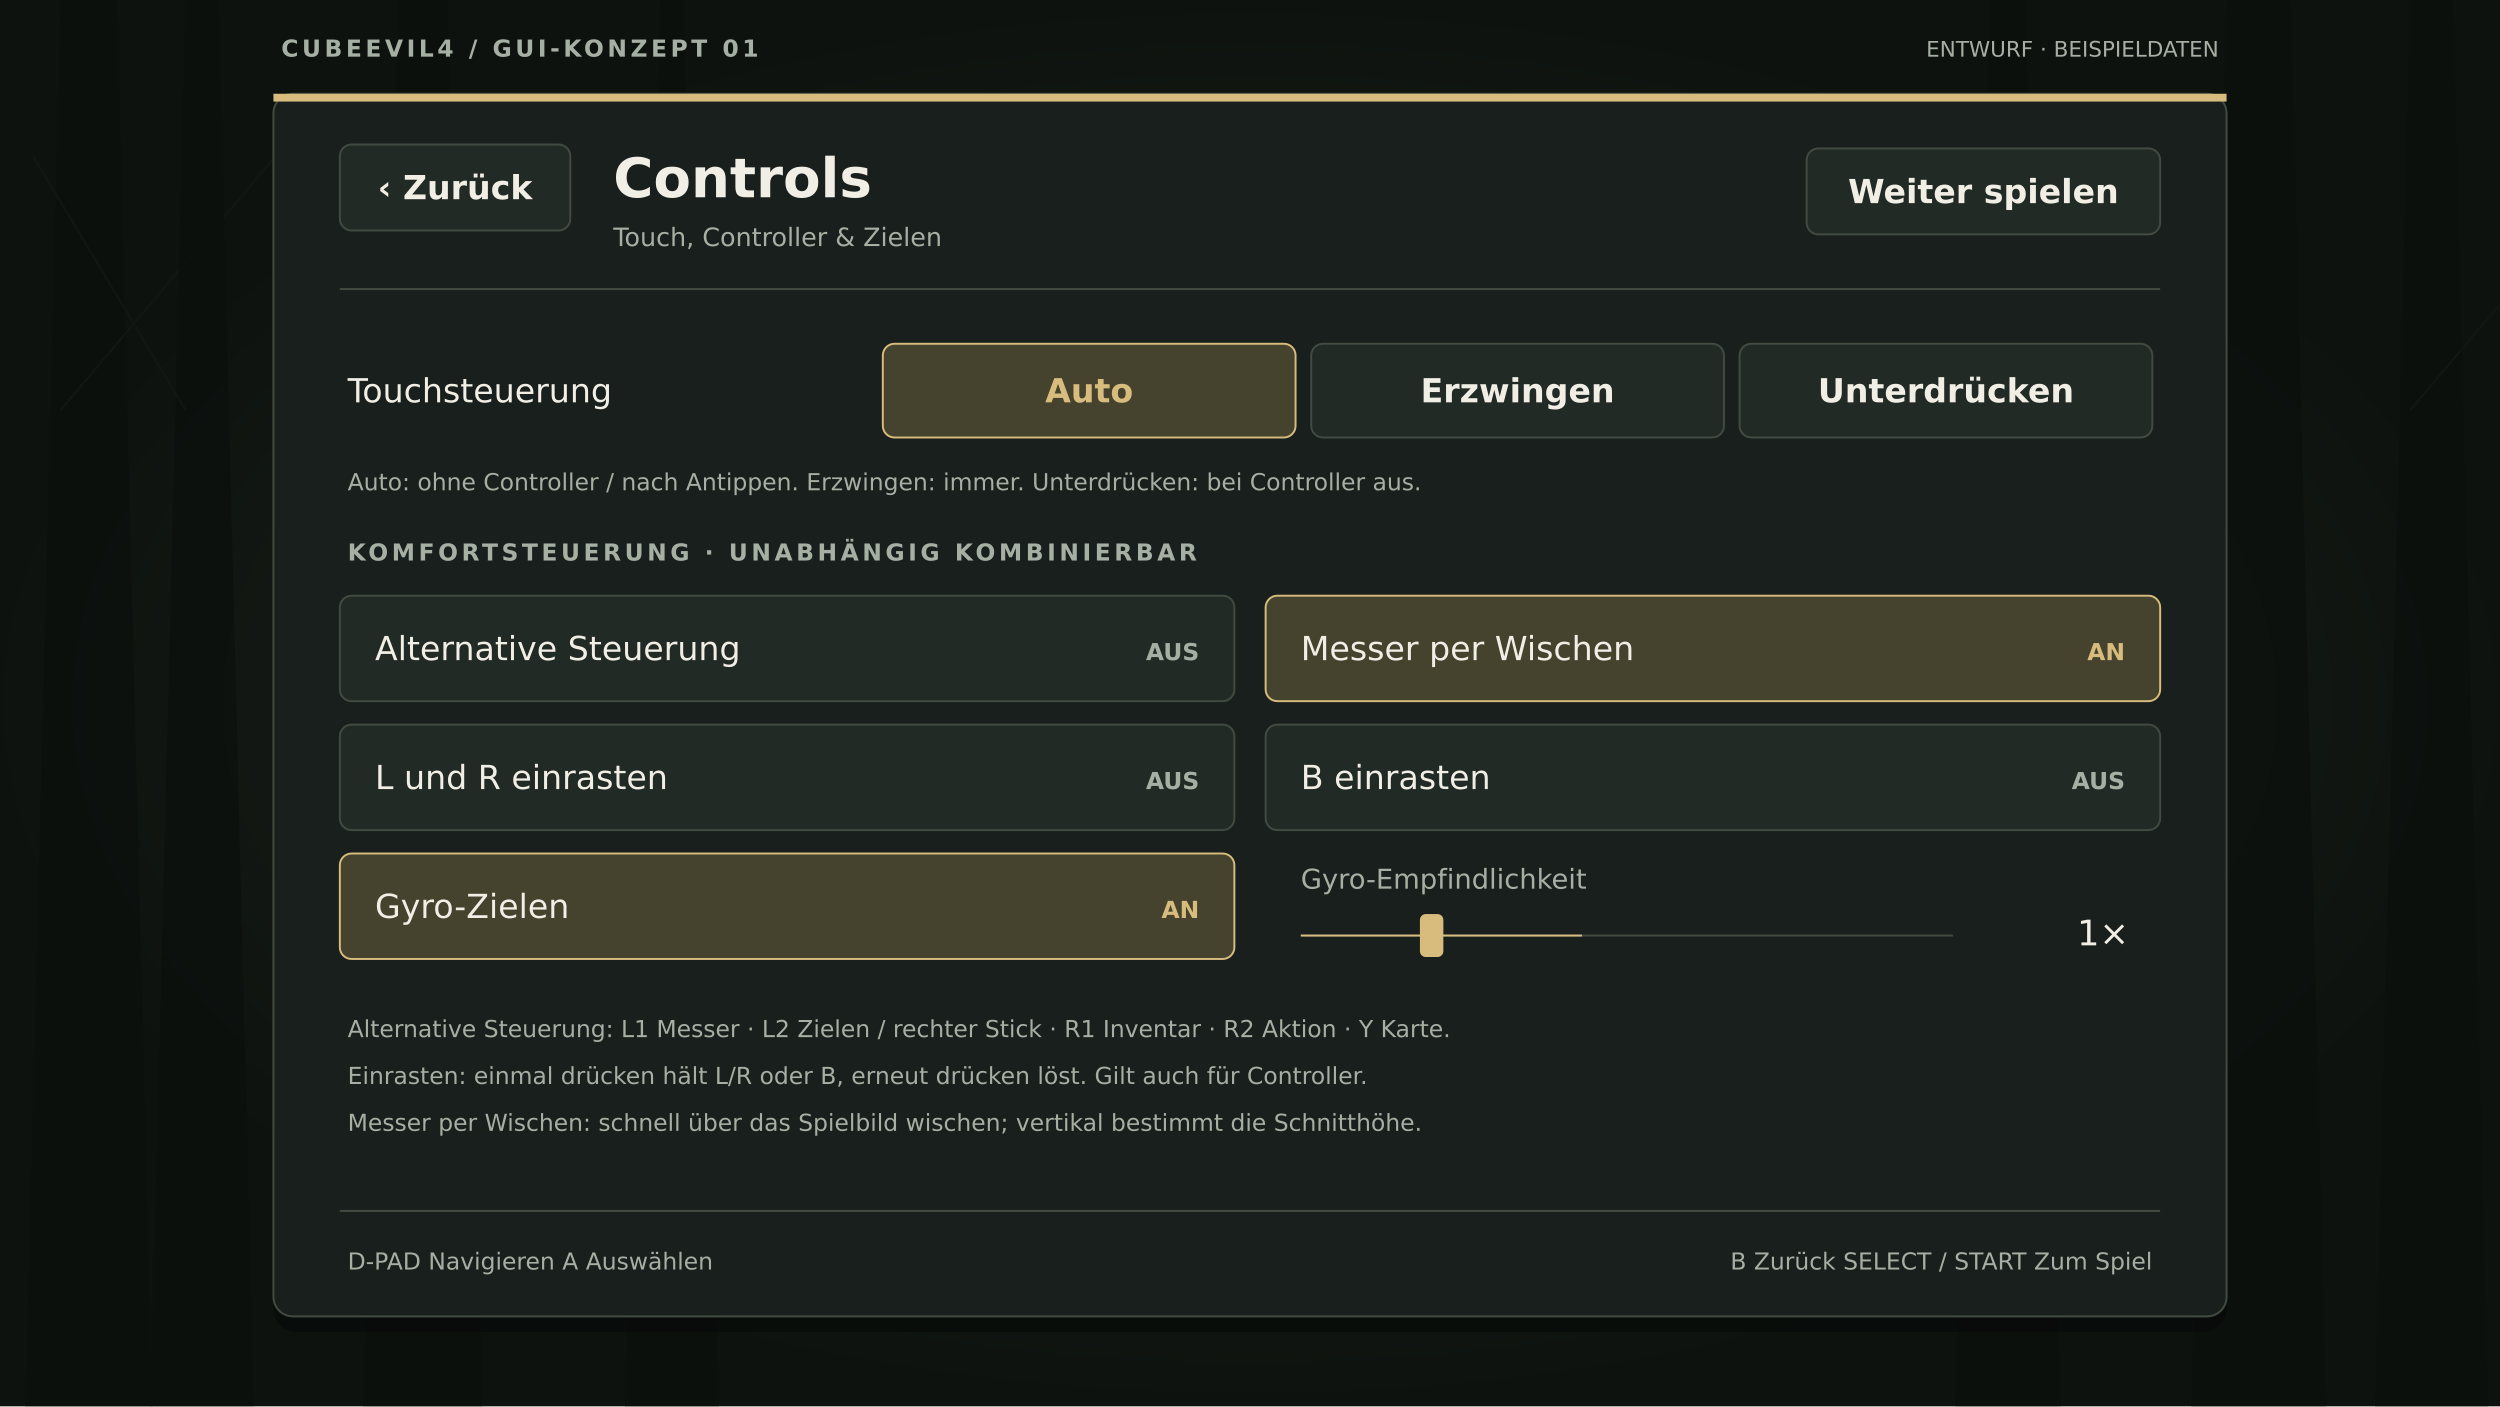
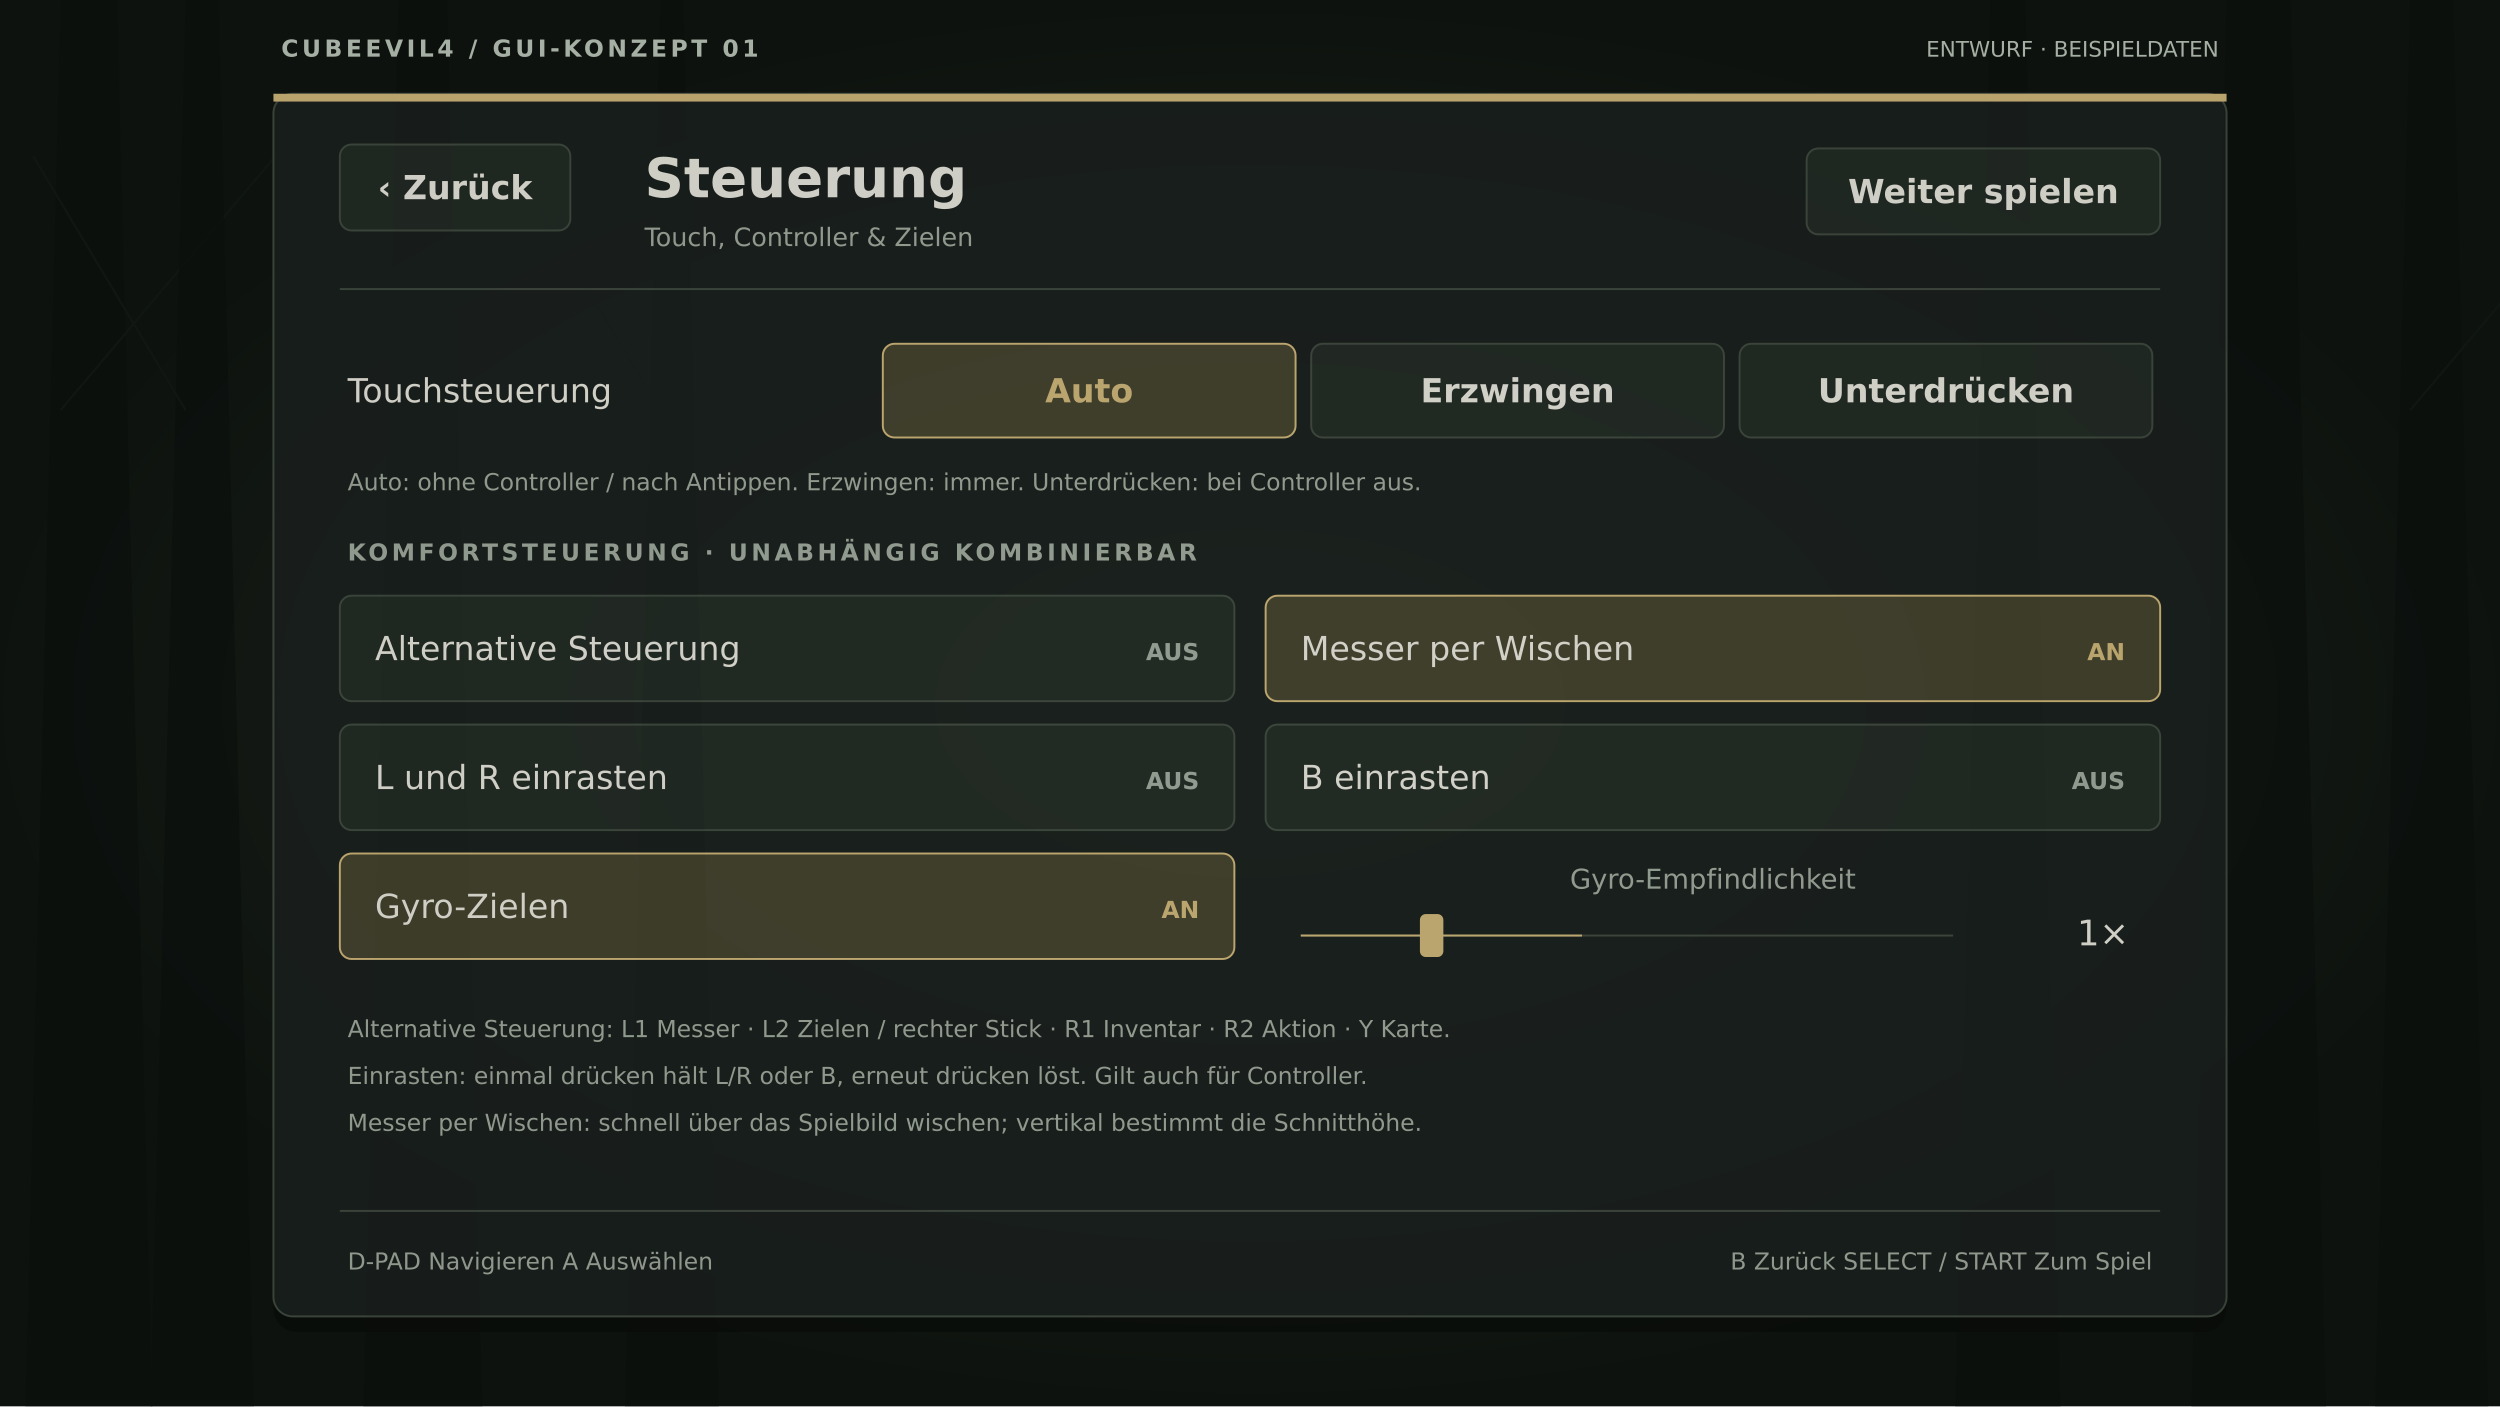
<svg xmlns="http://www.w3.org/2000/svg" viewBox="0 0 1280 720" width="1280" height="720" font-family="DejaVu Sans, sans-serif">
  <defs>
    <radialGradient id="fog">
      <stop stop-color="#3b4639" />
      <stop offset="1" stop-color="#111813" />
    </radialGradient>
  </defs>
  <rect x="0" y="0" width="1280" height="720" rx="0" fill="url(#fog)" stroke="none" />
  <path d="M31 0 L60 0 L78 720 L13 720 Z" fill="#0c130f" opacity=".65" />
  <path d="M31 210L141 80" stroke="#17201a" />
  <path d="M95 0 L112 0 L130 720 L77 720 Z" fill="#0c130f" opacity=".65" />
  <path d="M95 210L17 80" stroke="#17201a" />
  <path d="M204 0 L229 0 L247 720 L186 720 Z" fill="#0c130f" opacity=".65" />
  <path d="M204 210L314 80" stroke="#17201a" />
  <path d="M338 0 L350 0 L368 720 L320 720 Z" fill="#0c130f" opacity=".65" />
  <path d="M338 210L260 80" stroke="#17201a" />
  <path d="M1019 0 L1037 0 L1055 720 L1001 720 Z" fill="#0c130f" opacity=".65" />
  <path d="M1019 210L1129 80" stroke="#17201a" />
  <path d="M1140 0 L1173 0 L1191 720 L1122 720 Z" fill="#0c130f" opacity=".65" />
  <path d="M1140 210L1062 80" stroke="#17201a" />
  <path d="M1234 0 L1256 0 L1274 720 L1216 720 Z" fill="#0c130f" opacity=".65" />
  <path d="M1234 210L1344 80" stroke="#17201a" />
  <rect x="0" y="0" width="1280" height="720" rx="0" fill="#080b09" stroke="none" opacity=".46" />
  <text x="144" y="29" font-size="12" fill="#a6afa3" font-weight="600" letter-spacing="1.8">CUBEEVIL4  /  GUI-KONZEPT 01</text>
  <text x="1136" y="29" font-size="11" fill="#a6afa3" font-weight="500" text-anchor="end">ENTWURF · BEISPIELDATEN</text>
-   <rect x="140" y="48" width="1000" height="626" rx="12" fill="#050806" stroke="none" opacity=".6" transform="translate(0 8)" />
-   <rect x="140" y="48" width="1000" height="626" rx="10" fill="#191f1c" stroke="#414b41" />
-   <rect x="140" y="48" width="1000" height="4" rx="0" fill="#d7bc7d" stroke="none" />
-   <g class="button " role="button" tabindex="0" aria-label="‹  Zurück" aria-disabled="false" data-action="home" opacity="1">
-     <rect x="174" y="74" width="118" height="44" rx="6" fill="#222a25" stroke="#414b41" />
-     <text x="233.0" y="102.0" font-size="17" fill="#f0eee5" font-weight="600" text-anchor="middle">‹  Zurück</text>
+   <g opacity=".85">
+     <rect x="140" y="48" width="1000" height="626" rx="12" fill="#050806" stroke="none" opacity=".6" transform="translate(0 8)" />
+     <rect x="140" y="48" width="1000" height="626" rx="10" fill="#191f1c" stroke="#414b41" />
+     <rect x="140" y="48" width="1000" height="4" rx="0" fill="#d7bc7d" stroke="none" />
+     <g class="button " role="button" tabindex="0" aria-label="‹  Zurück" aria-disabled="false" data-action="home" opacity="1">
+       <rect x="174" y="74" width="118" height="44" rx="6" fill="#222a25" stroke="#414b41" />
+       <text x="233.0" y="102.0" font-size="17" fill="#f0eee5" font-weight="600" text-anchor="middle">‹  Zurück</text>
+     </g>
+     <text x="330" y="101" font-size="28" fill="#f0eee5" font-weight="600">Steuerung</text>
+     <text x="330" y="126" font-size="13" fill="#a6afa3" font-weight="400">Touch, Controller &amp; Zielen</text>
+     <g class="button " role="button" tabindex="0" aria-label="Weiter spielen" aria-disabled="false" data-action="resume" opacity="1">
+       <rect x="925" y="76" width="181" height="44" rx="6" fill="#222a25" stroke="#414b41" />
+       <text x="1015.5" y="104.0" font-size="17" fill="#f0eee5" font-weight="600" text-anchor="middle">Weiter spielen</text>
+     </g>
+     <path d="M174 148H1106" stroke="#414b41" />
+     <path d="M174 620H1106" stroke="#414b41" />
+     <text x="178" y="650" font-size="12" fill="#a6afa3" font-weight="400">D-PAD  Navigieren     A  Auswählen</text>
+     <text x="1102" y="650" font-size="12" fill="#a6afa3" font-weight="400" text-anchor="end">B  Zurück     SELECT / START  Zum Spiel</text>
+     <text x="178" y="206" font-size="17" fill="#f0eee5" font-weight="400">Touchsteuerung</text>
+     <g class="button selected" role="button" tabindex="0" aria-label="Auto" aria-disabled="false" data-group="touch" data-value="0" aria-pressed="true" opacity="1">
+       <rect x="452.0" y="176" width="211.333" height="48" rx="6" fill="#45432e" stroke="#d7bc7d" />
+       <text x="557.667" y="206.0" font-size="17" fill="#d7bc7d" font-weight="600" text-anchor="middle">Auto</text>
+     </g>
+     <g class="button " role="button" tabindex="0" aria-label="Erzwingen" aria-disabled="false" data-group="touch" data-value="1" aria-pressed="false" opacity="1">
+       <rect x="671.333" y="176" width="211.333" height="48" rx="6" fill="#222a25" stroke="#414b41" />
+       <text x="777.0" y="206.0" font-size="17" fill="#f0eee5" font-weight="600" text-anchor="middle">Erzwingen</text>
+     </g>
+     <g class="button " role="button" tabindex="0" aria-label="Unterdrücken" aria-disabled="false" data-group="touch" data-value="2" aria-pressed="false" opacity="1">
+       <rect x="890.667" y="176" width="211.333" height="48" rx="6" fill="#222a25" stroke="#414b41" />
+       <text x="996.333" y="206.0" font-size="17" fill="#f0eee5" font-weight="600" text-anchor="middle">Unterdrücken</text>
+     </g>
+     <text x="178" y="251" font-size="12" fill="#a6afa3" font-weight="400">Auto: ohne Controller / nach Antippen. Erzwingen: immer. Unterdrücken: bei Controller aus.</text>
+     <text x="178" y="287" font-size="12" fill="#a6afa3" font-weight="600" letter-spacing="1.8">KOMFORTSTEUERUNG · UNABHÄNGIG KOMBINIERBAR</text>
+     <g class="button toggle " role="button" tabindex="0" aria-label="Alternative Steuerung" aria-pressed="false" data-group="alternate" data-toggle="true">
+       <rect x="174" y="305" width="458" height="54" rx="6" fill="#222a25" stroke="#414b41" />
+       <text x="192" y="338" font-size="17" fill="#f0eee5" font-weight="500">Alternative Steuerung</text>
+       <text x="614" y="338" font-size="12" fill="#a6afa3" font-weight="700" text-anchor="end" class="state">AUS</text>
+     </g>
+     <g class="button toggle selected" role="button" tabindex="0" aria-label="Messer per Wischen" aria-pressed="true" data-group="knife" data-toggle="true">
+       <rect x="648" y="305" width="458" height="54" rx="6" fill="#45432e" stroke="#d7bc7d" />
+       <text x="666" y="338" font-size="17" fill="#f0eee5" font-weight="500">Messer per Wischen</text>
+       <text x="1088" y="338" font-size="12" fill="#d7bc7d" font-weight="700" text-anchor="end" class="state">AN</text>
+     </g>
+     <g class="button toggle " role="button" tabindex="0" aria-label="L und R einrasten" aria-pressed="false" data-group="latchLR" data-toggle="true">
+       <rect x="174" y="371" width="458" height="54" rx="6" fill="#222a25" stroke="#414b41" />
+       <text x="192" y="404" font-size="17" fill="#f0eee5" font-weight="500">L und R einrasten</text>
+       <text x="614" y="404" font-size="12" fill="#a6afa3" font-weight="700" text-anchor="end" class="state">AUS</text>
+     </g>
+     <g class="button toggle " role="button" tabindex="0" aria-label="B einrasten" aria-pressed="false" data-group="latchB" data-toggle="true">
+       <rect x="648" y="371" width="458" height="54" rx="6" fill="#222a25" stroke="#414b41" />
+       <text x="666" y="404" font-size="17" fill="#f0eee5" font-weight="500">B einrasten</text>
+       <text x="1088" y="404" font-size="12" fill="#a6afa3" font-weight="700" text-anchor="end" class="state">AUS</text>
+     </g>
+     <g class="button toggle selected" role="button" tabindex="0" aria-label="Gyro-Zielen" aria-pressed="true" data-group="gyro" data-toggle="true">
+       <rect x="174" y="437" width="458" height="54" rx="6" fill="#45432e" stroke="#d7bc7d" />
+       <text x="192" y="470" font-size="17" fill="#f0eee5" font-weight="500">Gyro-Zielen</text>
+       <text x="614" y="470" font-size="12" fill="#d7bc7d" font-weight="700" text-anchor="end" class="state">AN</text>
+     </g>
+     <text x="877" y="455" font-size="14" fill="#a6afa3" font-weight="400" text-anchor="middle">Gyro-Empfindlichkeit</text>
+     <path d="M666 479H1000" stroke="#414b41" />
+     <path d="M666 479H810" stroke="#d7bc7d" />
+     <g role="slider" tabindex="0" aria-label="Gyro-Empfindlichkeit" aria-valuemin="0.5" aria-valuemax="3" aria-valuenow="1" data-slider="true">
+       <rect x="666" y="464" width="334" height="30" fill="none" pointer-events="all" />
+       <rect class="thumb" x="727" y="468" width="12" height="22" rx="3" fill="#d7bc7d" />
+     </g>
+     <text x="1090" y="484" font-size="18" fill="#f0eee5" font-weight="500" text-anchor="end" id="sensitivity-value">1×</text>
+     <text x="178" y="531" font-size="12" fill="#a6afa3" font-weight="400">Alternative Steuerung: L1 Messer · L2 Zielen / rechter Stick · R1 Inventar · R2 Aktion · Y Karte.</text>
+     <text x="178" y="555" font-size="12" fill="#a6afa3" font-weight="400">Einrasten: einmal drücken hält L/R oder B, erneut drücken löst. Gilt auch für Controller.</text>
+     <text x="178" y="579" font-size="12" fill="#a6afa3" font-weight="400">Messer per Wischen: schnell über das Spielbild wischen; vertikal bestimmt die Schnitthöhe.</text>
  </g>
-   <text x="314" y="101" font-size="28" fill="#f0eee5" font-weight="600">Controls</text>
-   <text x="314" y="126" font-size="13" fill="#a6afa3" font-weight="400">Touch, Controller &amp; Zielen</text>
-   <g class="button " role="button" tabindex="0" aria-label="Weiter spielen" aria-disabled="false" data-action="resume" opacity="1">
-     <rect x="925" y="76" width="181" height="44" rx="6" fill="#222a25" stroke="#414b41" />
-     <text x="1015.5" y="104.0" font-size="17" fill="#f0eee5" font-weight="600" text-anchor="middle">Weiter spielen</text>
-   </g>
-   <path d="M174 148H1106" stroke="#414b41" />
-   <path d="M174 620H1106" stroke="#414b41" />
-   <text x="178" y="650" font-size="12" fill="#a6afa3" font-weight="400">D-PAD  Navigieren     A  Auswählen</text>
-   <text x="1102" y="650" font-size="12" fill="#a6afa3" font-weight="400" text-anchor="end">B  Zurück     SELECT / START  Zum Spiel</text>
-   <text x="178" y="206" font-size="17" fill="#f0eee5" font-weight="400">Touchsteuerung</text>
-   <g class="button selected" role="button" tabindex="0" aria-label="Auto" aria-disabled="false" data-group="touch" data-value="0" aria-pressed="true" opacity="1">
-     <rect x="452.0" y="176" width="211.333" height="48" rx="6" fill="#45432e" stroke="#d7bc7d" />
-     <text x="557.667" y="206.0" font-size="17" fill="#d7bc7d" font-weight="600" text-anchor="middle">Auto</text>
-   </g>
-   <g class="button " role="button" tabindex="0" aria-label="Erzwingen" aria-disabled="false" data-group="touch" data-value="1" aria-pressed="false" opacity="1">
-     <rect x="671.333" y="176" width="211.333" height="48" rx="6" fill="#222a25" stroke="#414b41" />
-     <text x="777.0" y="206.0" font-size="17" fill="#f0eee5" font-weight="600" text-anchor="middle">Erzwingen</text>
-   </g>
-   <g class="button " role="button" tabindex="0" aria-label="Unterdrücken" aria-disabled="false" data-group="touch" data-value="2" aria-pressed="false" opacity="1">
-     <rect x="890.667" y="176" width="211.333" height="48" rx="6" fill="#222a25" stroke="#414b41" />
-     <text x="996.333" y="206.0" font-size="17" fill="#f0eee5" font-weight="600" text-anchor="middle">Unterdrücken</text>
-   </g>
-   <text x="178" y="251" font-size="12" fill="#a6afa3" font-weight="400">Auto: ohne Controller / nach Antippen. Erzwingen: immer. Unterdrücken: bei Controller aus.</text>
-   <text x="178" y="287" font-size="12" fill="#a6afa3" font-weight="600" letter-spacing="1.8">KOMFORTSTEUERUNG · UNABHÄNGIG KOMBINIERBAR</text>
-   <g class="button toggle " role="button" tabindex="0" aria-label="Alternative Steuerung" aria-pressed="false" data-group="alternate" data-toggle="true">
-     <rect x="174" y="305" width="458" height="54" rx="6" fill="#222a25" stroke="#414b41" />
-     <text x="192" y="338" font-size="17" fill="#f0eee5" font-weight="500">Alternative Steuerung</text>
-     <text x="614" y="338" font-size="12" fill="#a6afa3" font-weight="700" text-anchor="end" class="state">AUS</text>
-   </g>
-   <g class="button toggle selected" role="button" tabindex="0" aria-label="Messer per Wischen" aria-pressed="true" data-group="knife" data-toggle="true">
-     <rect x="648" y="305" width="458" height="54" rx="6" fill="#45432e" stroke="#d7bc7d" />
-     <text x="666" y="338" font-size="17" fill="#f0eee5" font-weight="500">Messer per Wischen</text>
-     <text x="1088" y="338" font-size="12" fill="#d7bc7d" font-weight="700" text-anchor="end" class="state">AN</text>
-   </g>
-   <g class="button toggle " role="button" tabindex="0" aria-label="L und R einrasten" aria-pressed="false" data-group="latchLR" data-toggle="true">
-     <rect x="174" y="371" width="458" height="54" rx="6" fill="#222a25" stroke="#414b41" />
-     <text x="192" y="404" font-size="17" fill="#f0eee5" font-weight="500">L und R einrasten</text>
-     <text x="614" y="404" font-size="12" fill="#a6afa3" font-weight="700" text-anchor="end" class="state">AUS</text>
-   </g>
-   <g class="button toggle " role="button" tabindex="0" aria-label="B einrasten" aria-pressed="false" data-group="latchB" data-toggle="true">
-     <rect x="648" y="371" width="458" height="54" rx="6" fill="#222a25" stroke="#414b41" />
-     <text x="666" y="404" font-size="17" fill="#f0eee5" font-weight="500">B einrasten</text>
-     <text x="1088" y="404" font-size="12" fill="#a6afa3" font-weight="700" text-anchor="end" class="state">AUS</text>
-   </g>
-   <g class="button toggle selected" role="button" tabindex="0" aria-label="Gyro-Zielen" aria-pressed="true" data-group="gyro" data-toggle="true">
-     <rect x="174" y="437" width="458" height="54" rx="6" fill="#45432e" stroke="#d7bc7d" />
-     <text x="192" y="470" font-size="17" fill="#f0eee5" font-weight="500">Gyro-Zielen</text>
-     <text x="614" y="470" font-size="12" fill="#d7bc7d" font-weight="700" text-anchor="end" class="state">AN</text>
-   </g>
-   <text x="666" y="455" font-size="14" fill="#a6afa3" font-weight="400">Gyro-Empfindlichkeit</text>
-   <path d="M666 479H1000" stroke="#414b41" />
-   <path d="M666 479H810" stroke="#d7bc7d" />
-   <g role="slider" tabindex="0" aria-label="Gyro-Empfindlichkeit" aria-valuemin="0.5" aria-valuemax="3" aria-valuenow="1" data-slider="true">
-     <rect x="666" y="464" width="334" height="30" fill="none" pointer-events="all" />
-     <rect class="thumb" x="727" y="468" width="12" height="22" rx="3" fill="#d7bc7d" />
-   </g>
-   <text x="1090" y="484" font-size="18" fill="#f0eee5" font-weight="500" text-anchor="end" id="sensitivity-value">1×</text>
-   <text x="178" y="531" font-size="12" fill="#a6afa3" font-weight="400">Alternative Steuerung: L1 Messer · L2 Zielen / rechter Stick · R1 Inventar · R2 Aktion · Y Karte.</text>
-   <text x="178" y="555" font-size="12" fill="#a6afa3" font-weight="400">Einrasten: einmal drücken hält L/R oder B, erneut drücken löst. Gilt auch für Controller.</text>
-   <text x="178" y="579" font-size="12" fill="#a6afa3" font-weight="400">Messer per Wischen: schnell über das Spielbild wischen; vertikal bestimmt die Schnitthöhe.</text>
</svg>
